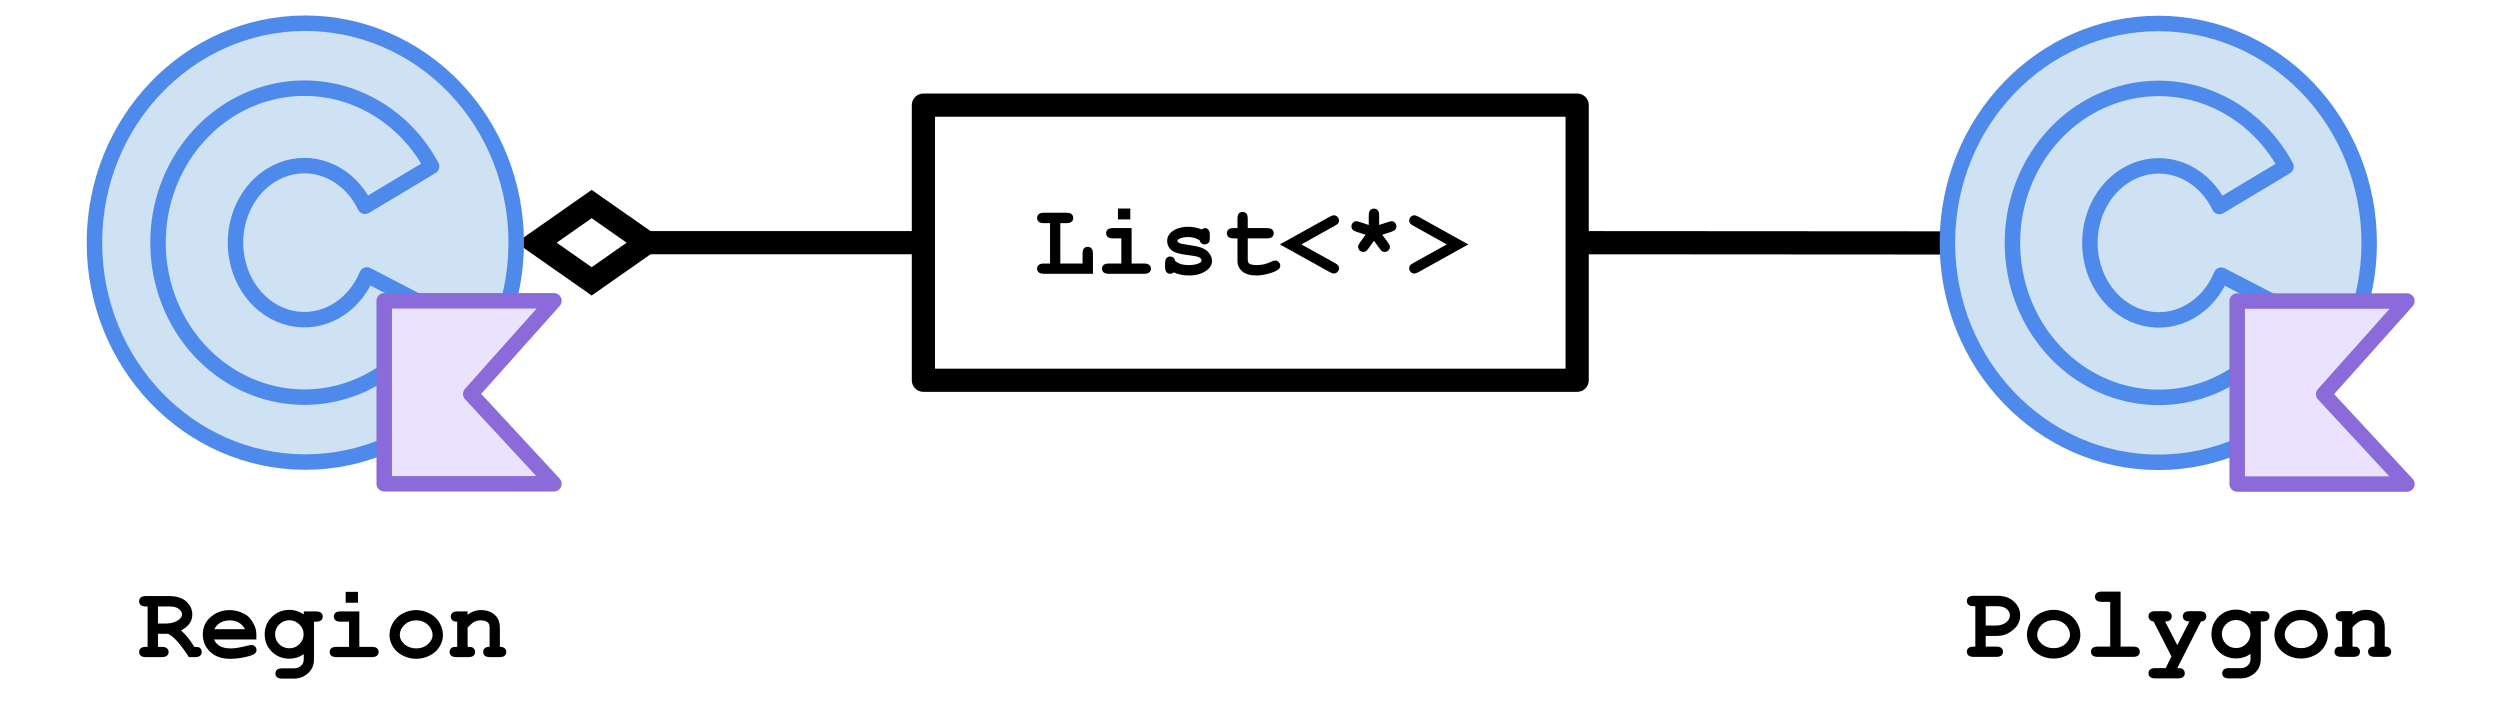
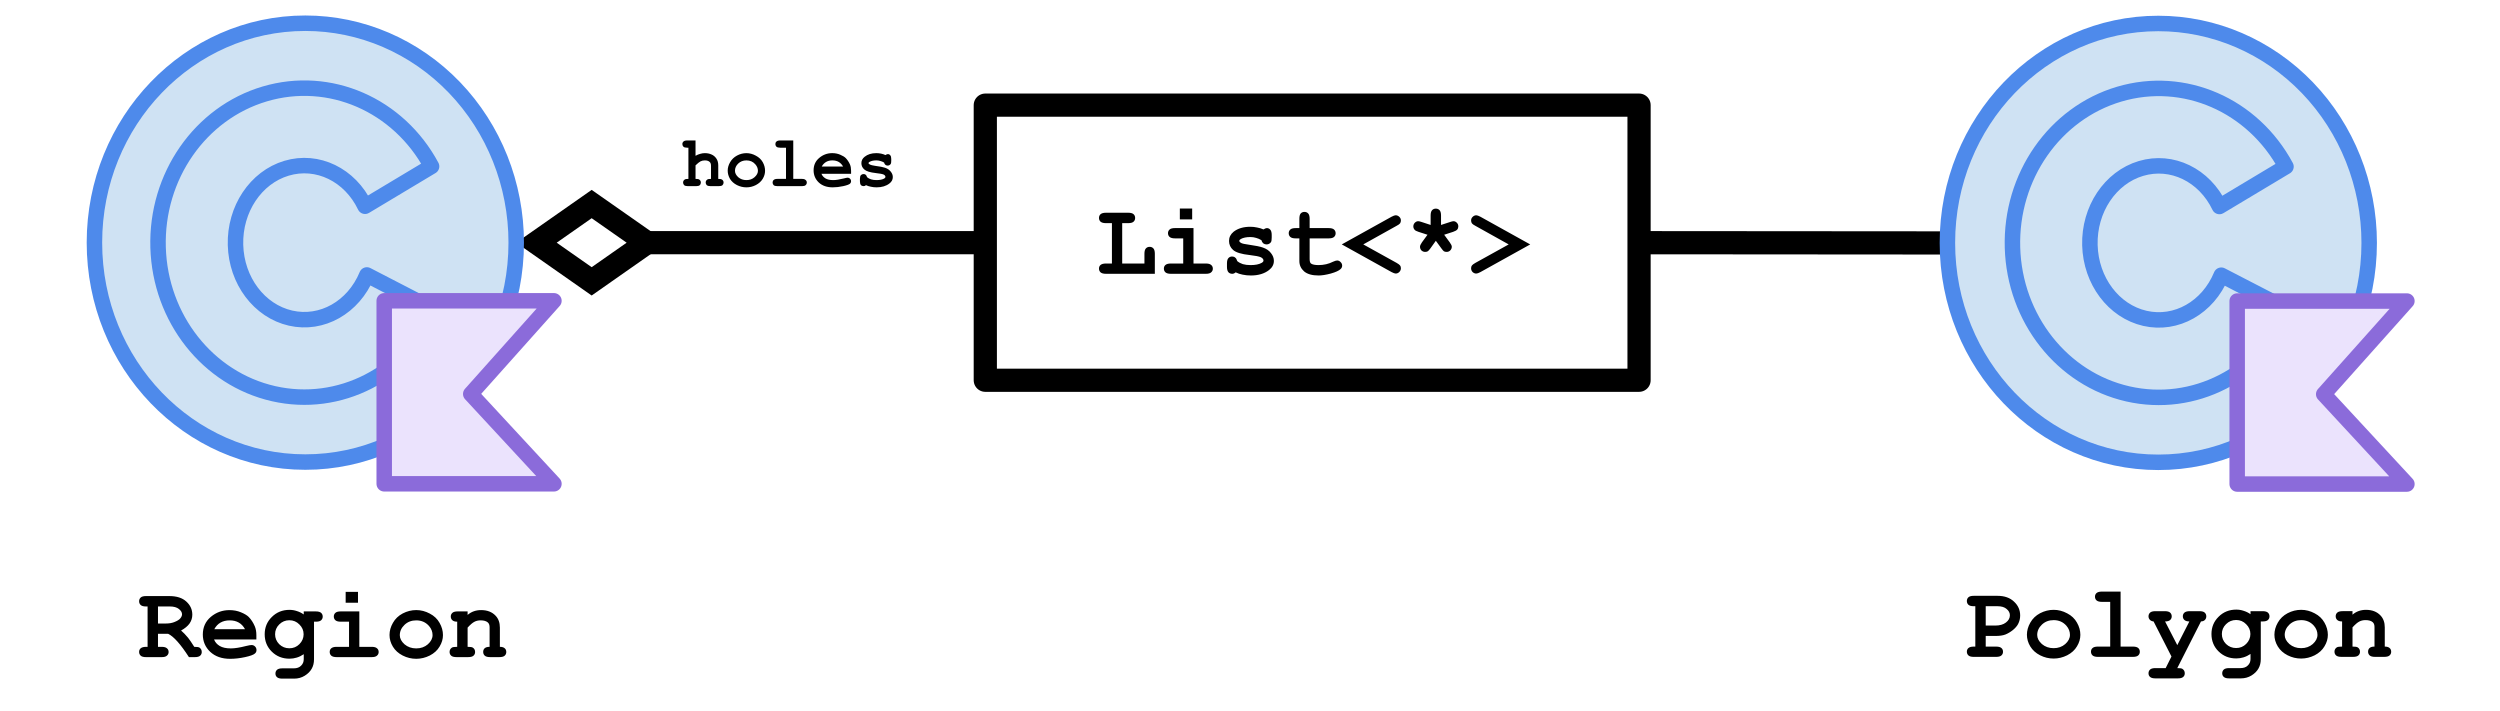
<svg xmlns="http://www.w3.org/2000/svg" version="1.1" viewBox="0.0 0.0 323.15 91.843" fill="none" stroke="none" stroke-linecap="square" stroke-miterlimit="10">
  <clipPath id="p.0">
    <path d="m0 0l323.15 0l0 91.843l-323.15 0l0 -91.843z" clip-rule="nonzero" />
  </clipPath>
  <g clip-path="url(#p.0)">
    <path fill="#000000" fill-opacity="0.0" d="m0 0l323.15 0l0 91.843l-323.15 0z" fill-rule="evenodd" />
-     <path fill="#000000" fill-opacity="0.0" d="m119.36 31.37l-52.63 0" fill-rule="evenodd" />
-     <path stroke="#000000" stroke-width="3.0" stroke-linejoin="round" stroke-linecap="butt" d="m119.36 31.37l-35.745 0" fill-rule="evenodd" />
+     <path fill="#000000" fill-opacity="0.0" d="m127.36 31.37l-60.63 0" fill-rule="evenodd" />
+     <path stroke="#000000" stroke-width="3.0" stroke-linejoin="round" stroke-linecap="butt" d="m127.36 31.37l-43.745 0" fill-rule="evenodd" />
    <path stroke="#000000" stroke-width="3.0" stroke-linecap="butt" d="m83.614 31.37l-7.135 -4.996l-7.135 4.996l7.135 4.996z" fill-rule="evenodd" />
-     <path fill="#000000" fill-opacity="0.0" d="m203.863 31.37l47.843 0.031" fill-rule="evenodd" />
-     <path stroke="#000000" stroke-width="3.0" stroke-linejoin="round" stroke-linecap="butt" d="m203.863 31.37l47.843 0.031" fill-rule="evenodd" />
+     <path fill="#000000" fill-opacity="0.0" d="m211.863 31.37l39.843 0.031" fill-rule="evenodd" />
+     <path stroke="#000000" stroke-width="3.0" stroke-linejoin="round" stroke-linecap="butt" d="m211.863 31.37l39.843 0.031" fill-rule="evenodd" />
    <path fill="#cfe2f3" d="m251.721 31.396l0 0c0 -15.664 12.205 -28.362 27.26 -28.362l0 0c7.23 0 14.163 2.988 19.276 8.307c5.112 5.319 7.984 12.533 7.984 20.055l0 0c0 15.664 -12.205 28.362 -27.26 28.362l0 0c-15.055 0 -27.26 -12.698 -27.26 -28.362z" fill-rule="evenodd" />
    <path stroke="#4e8aeb" stroke-width="2.0" stroke-linejoin="round" stroke-linecap="butt" d="m251.721 31.396l0 0c0 -15.664 12.205 -28.362 27.26 -28.362l0 0c7.23 0 14.163 2.988 19.276 8.307c5.112 5.319 7.984 12.533 7.984 20.055l0 0c0 15.664 -12.205 28.362 -27.26 28.362l0 0c-15.055 0 -27.26 -12.698 -27.26 -28.362z" fill-rule="evenodd" />
    <path fill="#cfe2f3" d="m296.027 40.174l0 0c-3.822 8.244 -12.474 12.676 -20.973 10.742c-8.498 -1.934 -14.654 -9.735 -14.92 -18.909c-0.266 -9.174 5.426 -17.358 13.797 -19.837c8.371 -2.479 17.264 1.386 21.556 9.368l-8.601 5.155c-1.951 -4.073 -6.15 -6.109 -10.142 -4.918c-3.991 1.191 -6.725 5.297 -6.603 9.915c0.122 4.618 3.069 8.536 7.116 9.461c4.047 0.925 8.132 -1.385 9.864 -5.58z" fill-rule="evenodd" />
    <path stroke="#4e8aeb" stroke-width="2.0" stroke-linejoin="round" stroke-linecap="butt" d="m296.027 40.174l0 0c-3.822 8.244 -12.474 12.676 -20.973 10.742c-8.498 -1.934 -14.654 -9.735 -14.92 -18.909c-0.266 -9.174 5.426 -17.358 13.797 -19.837c8.371 -2.479 17.264 1.386 21.556 9.368l-8.601 5.155c-1.951 -4.073 -6.15 -6.109 -10.142 -4.918c-3.991 1.191 -6.725 5.297 -6.603 9.915c0.122 4.618 3.069 8.536 7.116 9.461c4.047 0.925 8.132 -1.385 9.864 -5.58z" fill-rule="evenodd" />
    <path fill="#000000" fill-opacity="0.0" d="m242.646 63.107l77.575 0l0 25.701l-77.575 0z" fill-rule="evenodd" />
    <path fill="#000000" d="m256.674 82.204l0 1.375l1.344 0q0.484 0 0.688 0.188q0.203 0.172 0.203 0.484q0 0.281 -0.203 0.469q-0.203 0.188 -0.688 0.188l-2.891 0q-0.484 0 -0.688 -0.188q-0.203 -0.188 -0.203 -0.484q0 -0.297 0.203 -0.469q0.203 -0.188 0.688 -0.188l0.203 0l0 -5.219l-0.203 0q-0.484 0 -0.688 -0.188q-0.203 -0.188 -0.203 -0.484q0 -0.297 0.203 -0.484q0.203 -0.188 0.688 -0.188l3.062 0q1.359 0 2.141 0.75q0.797 0.734 0.797 1.797q0 0.578 -0.266 1.094q-0.203 0.391 -0.672 0.781q-0.469 0.375 -0.969 0.578q-0.484 0.188 -1.297 0.188l-1.25 0zm0 -1.344l1.234 0q0.875 0 1.375 -0.391q0.516 -0.391 0.516 -0.938q0 -0.469 -0.422 -0.812q-0.406 -0.359 -1.172 -0.359l-1.531 0l0 2.5zm12.233 1.203q0 0.766 -0.438 1.484q-0.422 0.719 -1.266 1.156q-0.844 0.422 -1.75 0.422q-0.922 0 -1.75 -0.422q-0.828 -0.422 -1.266 -1.141q-0.438 -0.719 -0.438 -1.516q0 -0.797 0.438 -1.562q0.438 -0.781 1.266 -1.219q0.844 -0.438 1.75 -0.438q0.906 0 1.75 0.453q0.844 0.438 1.266 1.203q0.438 0.766 0.438 1.578zm-1.344 0q0 -0.641 -0.453 -1.172q-0.641 -0.734 -1.656 -0.734q-0.906 0 -1.516 0.578q-0.609 0.578 -0.609 1.344q0 0.625 0.609 1.172q0.625 0.531 1.516 0.531q0.891 0 1.5 -0.531q0.609 -0.547 0.609 -1.188zm6.545 -5.594l0 7.109l1.594 0q0.484 0 0.688 0.188q0.203 0.172 0.203 0.484q0 0.281 -0.203 0.469q-0.203 0.188 -0.688 0.188l-4.531 0q-0.484 0 -0.688 -0.188q-0.203 -0.188 -0.203 -0.484q0 -0.297 0.203 -0.469q0.203 -0.188 0.688 -0.188l1.594 0l0 -5.781l-1.062 0q-0.484 0 -0.703 -0.188q-0.203 -0.188 -0.203 -0.484q0 -0.281 0.203 -0.469q0.219 -0.188 0.703 -0.188l2.406 0zm6.576 8.391l-2.312 -4.531q-0.312 -0.031 -0.484 -0.219q-0.172 -0.188 -0.172 -0.438q0 -0.297 0.203 -0.484q0.203 -0.188 0.688 -0.188l1.219 0q0.484 0 0.688 0.188q0.203 0.188 0.203 0.484q0 0.281 -0.203 0.469q-0.203 0.188 -0.656 0.188l1.578 3.062l1.562 -3.062q-0.422 0 -0.641 -0.188q-0.203 -0.188 -0.203 -0.484q0 -0.281 0.203 -0.469q0.219 -0.188 0.688 -0.188l1.266 0q0.469 0 0.672 0.188q0.203 0.188 0.203 0.484q0 0.266 -0.172 0.453q-0.172 0.188 -0.516 0.203l-3.062 6.031q0.5 0 0.656 0.094q0.312 0.203 0.312 0.578q0 0.297 -0.203 0.469q-0.203 0.188 -0.688 0.188l-2.906 0q-0.484 0 -0.688 -0.188q-0.203 -0.172 -0.203 -0.469q0 -0.297 0.203 -0.484q0.203 -0.188 0.688 -0.188l1.328 0l0.75 -1.5zm10.217 -5.469l0 -0.391l1.562 0q0.484 0 0.688 0.188q0.203 0.188 0.203 0.484q0 0.281 -0.203 0.469q-0.203 0.188 -0.688 0.188l-0.234 0l0 4.859q0 0.703 -0.297 1.219q-0.297 0.531 -0.906 0.906q-0.609 0.375 -1.375 0.375l-1.516 0q-0.484 0 -0.688 -0.188q-0.203 -0.172 -0.203 -0.469q0 -0.297 0.203 -0.484q0.203 -0.188 0.688 -0.188l1.469 0q0.625 0 0.953 -0.344q0.344 -0.328 0.344 -0.828l0 -0.656q-0.438 0.297 -0.906 0.438q-0.453 0.141 -0.938 0.141q-1.359 0 -2.281 -0.906q-0.922 -0.906 -0.922 -2.25q0 -1.328 0.922 -2.234q0.922 -0.922 2.281 -0.922q0.5 0 0.953 0.156q0.469 0.141 0.891 0.438zm-0.016 2.562q0 -0.734 -0.547 -1.266q-0.531 -0.547 -1.297 -0.547q-0.766 0 -1.312 0.547q-0.531 0.531 -0.531 1.266q0 0.734 0.531 1.281q0.547 0.531 1.312 0.531q0.766 0 1.297 -0.531q0.547 -0.547 0.547 -1.281zm10.014 0.109q0 0.766 -0.438 1.484q-0.422 0.719 -1.266 1.156q-0.844 0.422 -1.75 0.422q-0.922 0 -1.75 -0.422q-0.828 -0.422 -1.266 -1.141q-0.438 -0.719 -0.438 -1.516q0 -0.797 0.438 -1.562q0.438 -0.781 1.266 -1.219q0.844 -0.438 1.75 -0.438q0.906 0 1.75 0.453q0.844 0.438 1.266 1.203q0.438 0.766 0.438 1.578zm-1.344 0q0 -0.641 -0.453 -1.172q-0.641 -0.734 -1.656 -0.734q-0.906 0 -1.516 0.578q-0.609 0.578 -0.609 1.344q0 0.625 0.609 1.172q0.625 0.531 1.516 0.531q0.891 0 1.5 -0.531q0.609 -0.547 0.609 -1.188zm4.529 -3.062l0 0.453q0.359 -0.312 0.797 -0.469q0.438 -0.156 0.953 -0.156q1.188 0 1.875 0.734q0.547 0.578 0.547 1.531l0 2.484q0.422 0 0.625 0.188q0.203 0.172 0.203 0.484q0 0.281 -0.203 0.469q-0.203 0.188 -0.688 0.188l-1.203 0q-0.484 0 -0.688 -0.188q-0.203 -0.188 -0.203 -0.484q0 -0.297 0.188 -0.469q0.203 -0.188 0.641 -0.188l0 -2.531q0 -0.422 -0.234 -0.625q-0.312 -0.266 -0.922 -0.266q-0.469 0 -0.812 0.188q-0.344 0.172 -0.875 0.75l0 2.484q0.5 0 0.656 0.094q0.312 0.188 0.312 0.578q0 0.281 -0.203 0.469q-0.203 0.188 -0.688 0.188l-1.516 0q-0.484 0 -0.688 -0.188q-0.203 -0.188 -0.203 -0.484q0 -0.359 0.312 -0.562q0.156 -0.094 0.672 -0.094l0 -3.25q-0.422 0 -0.625 -0.188q-0.203 -0.188 -0.203 -0.484q0 -0.281 0.203 -0.469q0.203 -0.188 0.688 -0.188l1.281 0z" fill-rule="nonzero" />
    <path fill="#ebe3fd" d="m289.179 38.913l0 23.654l21.937 0l-10.753 -11.612l10.753 -12.042z" fill-rule="evenodd" />
    <path stroke="#8b6bda" stroke-width="2.0" stroke-linejoin="round" stroke-linecap="butt" d="m289.179 38.913l0 23.654l21.937 0l-10.753 -11.612l10.753 -12.042z" fill-rule="evenodd" />
-     <path fill="#000000" fill-opacity="0.0" d="m119.36 13.591l84.504 0l0 35.559l-84.504 0z" fill-rule="evenodd" />
-     <path stroke="#000000" stroke-width="3.0" stroke-linejoin="round" stroke-linecap="butt" d="m119.36 13.591l84.504 0l0 35.559l-84.504 0z" fill-rule="evenodd" />
-     <path fill="#000000" d="m137.055 28.844l0 5.219l2.875 0l0 -1.266q0 -0.484 0.188 -0.688q0.188 -0.203 0.484 -0.203q0.297 0 0.484 0.203q0.188 0.203 0.188 0.688l0 2.594l-6.328 0q-0.469 0 -0.688 -0.188q-0.203 -0.188 -0.203 -0.484q0 -0.297 0.203 -0.469q0.219 -0.188 0.688 -0.188l0.781 0l0 -5.219l-0.781 0q-0.469 0 -0.688 -0.188q-0.203 -0.188 -0.203 -0.484q0 -0.297 0.203 -0.484q0.219 -0.188 0.688 -0.188l2.891 0q0.484 0 0.688 0.188q0.203 0.188 0.203 0.484q0 0.297 -0.203 0.484q-0.203 0.188 -0.688 0.188l-0.781 0zm9.045 -1.891l0 1.406l-1.594 0l0 -1.406l1.594 0zm0.172 2.531l0 4.578l1.609 0q0.469 0 0.672 0.188q0.219 0.172 0.219 0.484q0 0.281 -0.219 0.469q-0.203 0.188 -0.672 0.188l-4.547 0q-0.469 0 -0.688 -0.188q-0.203 -0.188 -0.203 -0.484q0 -0.297 0.203 -0.469q0.219 -0.188 0.688 -0.188l1.609 0l0 -3.25l-1.078 0q-0.469 0 -0.688 -0.188q-0.203 -0.188 -0.203 -0.484q0 -0.281 0.203 -0.469q0.203 -0.188 0.688 -0.188l2.406 0zm8.779 1.562q-0.328 -0.203 -0.688 -0.297q-0.344 -0.109 -0.734 -0.109q-0.781 0 -1.234 0.25q-0.203 0.109 -0.203 0.25q0 0.141 0.266 0.281q0.219 0.109 0.938 0.203q1.328 0.188 1.844 0.375q0.688 0.234 1.047 0.719q0.375 0.469 0.375 1.0q0 0.703 -0.625 1.188q-0.906 0.703 -2.344 0.703q-0.578 0 -1.078 -0.109q-0.484 -0.094 -0.891 -0.297q-0.109 0.094 -0.219 0.141q-0.109 0.047 -0.219 0.047q-0.312 0 -0.5 -0.203q-0.188 -0.219 -0.188 -0.688l0 -0.453q0 -0.484 0.188 -0.688q0.188 -0.203 0.484 -0.203q0.234 0 0.391 0.141q0.172 0.125 0.266 0.453q0.297 0.25 0.719 0.391q0.438 0.125 1.0 0.125q0.922 0 1.422 -0.281q0.25 -0.141 0.25 -0.297q0 -0.266 -0.344 -0.438q-0.344 -0.156 -1.422 -0.281q-1.609 -0.172 -2.156 -0.656q-0.531 -0.469 -0.531 -1.172q0 -0.703 0.594 -1.188q0.828 -0.641 2.156 -0.641q0.453 0 0.875 0.094q0.438 0.078 0.828 0.25q0.125 -0.078 0.234 -0.125q0.109 -0.047 0.188 -0.047q0.281 0 0.453 0.203q0.188 0.203 0.188 0.688l0 0.328q0 0.438 -0.094 0.594q-0.219 0.297 -0.578 0.297q-0.234 0 -0.422 -0.141q-0.172 -0.156 -0.234 -0.406zm6.233 -0.234l0 2.672q0 0.438 0.172 0.578q0.281 0.203 0.984 0.203q1.016 0 1.875 -0.438q0.344 -0.156 0.531 -0.156q0.25 0 0.438 0.203q0.203 0.188 0.203 0.469q0 0.25 -0.203 0.438q-0.328 0.312 -1.266 0.578q-0.938 0.25 -1.578 0.25q-1.25 0 -1.875 -0.531q-0.609 -0.547 -0.609 -1.328l0 -2.937l-0.484 0q-0.484 0 -0.688 -0.188q-0.203 -0.188 -0.203 -0.484q0 -0.281 0.203 -0.469q0.203 -0.188 0.688 -0.188l0.484 0l0 -1.203q0 -0.484 0.172 -0.688q0.188 -0.203 0.484 -0.203q0.297 0 0.484 0.203q0.188 0.203 0.188 0.688l0 1.203l2.469 0q0.484 0 0.688 0.188q0.203 0.188 0.203 0.484q0 0.281 -0.203 0.469q-0.203 0.188 -0.688 0.188l-2.469 0zm6.936 0.781l4.312 2.391q0.328 0.188 0.438 0.328q0.109 0.141 0.109 0.359q0 0.281 -0.203 0.484q-0.203 0.203 -0.469 0.203q-0.172 0 -0.531 -0.188l-6.438 -3.578l6.438 -3.578q0.359 -0.188 0.516 -0.188q0.281 0 0.484 0.203q0.203 0.188 0.203 0.469q0 0.219 -0.109 0.375q-0.109 0.141 -0.438 0.312l-4.312 2.406zm8.295 -1.25l-1.156 -0.375q-0.406 -0.125 -0.516 -0.281q-0.156 -0.188 -0.156 -0.422q0 -0.266 0.188 -0.469q0.203 -0.203 0.438 -0.203q0.156 0 0.469 0.109l1.141 0.375l0 -1.219q0 -0.484 0.188 -0.688q0.188 -0.203 0.484 -0.203q0.297 0 0.484 0.203q0.188 0.203 0.188 0.688l0 1.219l1.156 -0.375q0.312 -0.109 0.453 -0.109q0.25 0 0.438 0.203q0.188 0.188 0.188 0.469q0 0.234 -0.141 0.406q-0.125 0.156 -0.531 0.297l-1.156 0.375l0.719 0.984q0.266 0.359 0.266 0.562q0 0.281 -0.203 0.484q-0.188 0.188 -0.469 0.188q-0.203 0 -0.344 -0.078q-0.125 -0.094 -0.328 -0.375l-0.719 -0.984l-0.703 0.984q-0.203 0.281 -0.344 0.375q-0.141 0.078 -0.328 0.078q-0.281 0 -0.484 -0.188q-0.188 -0.203 -0.188 -0.484q0 -0.203 0.25 -0.562l0.719 -0.984zm10.498 1.25l-4.312 -2.406q-0.328 -0.172 -0.438 -0.312q-0.109 -0.156 -0.109 -0.375q0 -0.281 0.203 -0.469q0.203 -0.203 0.469 -0.203q0.172 0 0.531 0.188l6.438 3.578l-6.438 3.578q-0.359 0.188 -0.531 0.188q-0.266 0 -0.469 -0.188q-0.203 -0.203 -0.203 -0.5q0 -0.219 0.109 -0.359q0.109 -0.141 0.438 -0.328l4.312 -2.391z" fill-rule="nonzero" />
+     <path fill="#000000" fill-opacity="0.0" d="m127.36 13.591l84.504 0l0 35.559l-84.504 0z" fill-rule="evenodd" />
+     <path stroke="#000000" stroke-width="3.0" stroke-linejoin="round" stroke-linecap="butt" d="m127.36 13.591l84.504 0l0 35.559l-84.504 0z" fill-rule="evenodd" />
+     <path fill="#000000" d="m145.055 28.844l0 5.219l2.875 0l0 -1.266q0 -0.484 0.188 -0.688q0.188 -0.203 0.484 -0.203q0.297 0 0.484 0.203q0.188 0.203 0.188 0.688l0 2.594l-6.328 0q-0.469 0 -0.688 -0.188q-0.203 -0.188 -0.203 -0.484q0 -0.297 0.203 -0.469q0.219 -0.188 0.688 -0.188l0.781 0l0 -5.219l-0.781 0q-0.469 0 -0.688 -0.188q-0.203 -0.188 -0.203 -0.484q0 -0.297 0.203 -0.484q0.219 -0.188 0.688 -0.188l2.891 0q0.484 0 0.688 0.188q0.203 0.188 0.203 0.484q0 0.297 -0.203 0.484q-0.203 0.188 -0.688 0.188l-0.781 0zm9.045 -1.891l0 1.406l-1.594 0l0 -1.406l1.594 0zm0.172 2.531l0 4.578l1.609 0q0.469 0 0.672 0.188q0.219 0.172 0.219 0.484q0 0.281 -0.219 0.469q-0.203 0.188 -0.672 0.188l-4.547 0q-0.469 0 -0.688 -0.188q-0.203 -0.188 -0.203 -0.484q0 -0.297 0.203 -0.469q0.219 -0.188 0.688 -0.188l1.609 0l0 -3.25l-1.078 0q-0.469 0 -0.688 -0.188q-0.203 -0.188 -0.203 -0.484q0 -0.281 0.203 -0.469q0.203 -0.188 0.688 -0.188l2.406 0zm8.779 1.562q-0.328 -0.203 -0.688 -0.297q-0.344 -0.109 -0.734 -0.109q-0.781 0 -1.234 0.25q-0.203 0.109 -0.203 0.25q0 0.141 0.266 0.281q0.219 0.109 0.938 0.203q1.328 0.188 1.844 0.375q0.688 0.234 1.047 0.719q0.375 0.469 0.375 1.0q0 0.703 -0.625 1.188q-0.906 0.703 -2.344 0.703q-0.578 0 -1.078 -0.109q-0.484 -0.094 -0.891 -0.297q-0.109 0.094 -0.219 0.141q-0.109 0.047 -0.219 0.047q-0.312 0 -0.5 -0.203q-0.188 -0.219 -0.188 -0.688l0 -0.453q0 -0.484 0.188 -0.688q0.188 -0.203 0.484 -0.203q0.234 0 0.391 0.141q0.172 0.125 0.266 0.453q0.297 0.25 0.719 0.391q0.438 0.125 1.0 0.125q0.922 0 1.422 -0.281q0.25 -0.141 0.25 -0.297q0 -0.266 -0.344 -0.438q-0.344 -0.156 -1.422 -0.281q-1.609 -0.172 -2.156 -0.656q-0.531 -0.469 -0.531 -1.172q0 -0.703 0.594 -1.188q0.828 -0.641 2.156 -0.641q0.453 0 0.875 0.094q0.438 0.078 0.828 0.25q0.125 -0.078 0.234 -0.125q0.109 -0.047 0.188 -0.047q0.281 0 0.453 0.203q0.188 0.203 0.188 0.688l0 0.328q0 0.438 -0.094 0.594q-0.219 0.297 -0.578 0.297q-0.234 0 -0.422 -0.141q-0.172 -0.156 -0.234 -0.406zm6.233 -0.234l0 2.672q0 0.438 0.172 0.578q0.281 0.203 0.984 0.203q1.016 0 1.875 -0.438q0.344 -0.156 0.531 -0.156q0.25 0 0.438 0.203q0.203 0.188 0.203 0.469q0 0.25 -0.203 0.438q-0.328 0.312 -1.266 0.578q-0.938 0.25 -1.578 0.25q-1.25 0 -1.875 -0.531q-0.609 -0.547 -0.609 -1.328l0 -2.937l-0.484 0q-0.484 0 -0.688 -0.188q-0.203 -0.188 -0.203 -0.484q0 -0.281 0.203 -0.469q0.203 -0.188 0.688 -0.188l0.484 0l0 -1.203q0 -0.484 0.172 -0.688q0.188 -0.203 0.484 -0.203q0.297 0 0.484 0.203q0.188 0.203 0.188 0.688l0 1.203l2.469 0q0.484 0 0.688 0.188q0.203 0.188 0.203 0.484q0 0.281 -0.203 0.469q-0.203 0.188 -0.688 0.188l-2.469 0zm6.936 0.781l4.312 2.391q0.328 0.188 0.438 0.328q0.109 0.141 0.109 0.359q0 0.281 -0.203 0.484q-0.203 0.203 -0.469 0.203q-0.172 0 -0.531 -0.188l-6.438 -3.578l6.438 -3.578q0.359 -0.188 0.516 -0.188q0.281 0 0.484 0.203q0.203 0.188 0.203 0.469q0 0.219 -0.109 0.375q-0.109 0.141 -0.438 0.312l-4.312 2.406zm8.295 -1.25l-1.156 -0.375q-0.406 -0.125 -0.516 -0.281q-0.156 -0.188 -0.156 -0.422q0 -0.266 0.188 -0.469q0.203 -0.203 0.438 -0.203q0.156 0 0.469 0.109l1.141 0.375l0 -1.219q0 -0.484 0.188 -0.688q0.188 -0.203 0.484 -0.203q0.297 0 0.484 0.203q0.188 0.203 0.188 0.688l0 1.219l1.156 -0.375q0.312 -0.109 0.453 -0.109q0.25 0 0.438 0.203q0.188 0.188 0.188 0.469q0 0.234 -0.141 0.406q-0.125 0.156 -0.531 0.297l-1.156 0.375l0.719 0.984q0.266 0.359 0.266 0.562q0 0.281 -0.203 0.484q-0.188 0.188 -0.469 0.188q-0.203 0 -0.344 -0.078q-0.125 -0.094 -0.328 -0.375l-0.719 -0.984l-0.703 0.984q-0.203 0.281 -0.344 0.375q-0.141 0.078 -0.328 0.078q-0.281 0 -0.484 -0.188q-0.188 -0.203 -0.188 -0.484q0 -0.203 0.25 -0.562l0.719 -0.984zm10.498 1.25l-4.312 -2.406q-0.328 -0.172 -0.438 -0.312q-0.109 -0.156 -0.109 -0.375q0 -0.281 0.203 -0.469q0.203 -0.203 0.469 -0.203q0.172 0 0.531 0.188l6.438 3.578l-6.438 3.578q-0.359 0.188 -0.531 0.188q-0.266 0 -0.469 -0.188q-0.203 -0.203 -0.203 -0.5q0 -0.219 0.109 -0.359q0.109 -0.141 0.438 -0.328l4.312 -2.391z" fill-rule="nonzero" />
    <path fill="#cfe2f3" d="m12.206 31.364l0 0c0 -15.664 12.205 -28.362 27.26 -28.362l0 0c7.23 0 14.163 2.988 19.276 8.307c5.112 5.319 7.984 12.533 7.984 20.055l0 0c0 15.664 -12.205 28.362 -27.26 28.362l0 0c-15.055 0 -27.26 -12.698 -27.26 -28.362z" fill-rule="evenodd" />
    <path stroke="#4e8aeb" stroke-width="2.0" stroke-linejoin="round" stroke-linecap="butt" d="m12.206 31.364l0 0c0 -15.664 12.205 -28.362 27.26 -28.362l0 0c7.23 0 14.163 2.988 19.276 8.307c5.112 5.319 7.984 12.533 7.984 20.055l0 0c0 15.664 -12.205 28.362 -27.26 28.362l0 0c-15.055 0 -27.26 -12.698 -27.26 -28.362z" fill-rule="evenodd" />
    <path fill="#cfe2f3" d="m56.327 40.143l0 0c-3.822 8.244 -12.474 12.676 -20.973 10.742c-8.498 -1.934 -14.654 -9.735 -14.92 -18.909c-0.266 -9.174 5.426 -17.358 13.797 -19.837c8.371 -2.479 17.264 1.386 21.556 9.368l-8.601 5.155c-1.951 -4.073 -6.15 -6.109 -10.142 -4.918c-3.991 1.191 -6.725 5.297 -6.603 9.915c0.122 4.618 3.069 8.536 7.116 9.461c4.047 0.925 8.132 -1.385 9.864 -5.58z" fill-rule="evenodd" />
    <path stroke="#4e8aeb" stroke-width="2.0" stroke-linejoin="round" stroke-linecap="butt" d="m56.327 40.143l0 0c-3.822 8.244 -12.474 12.676 -20.973 10.742c-8.498 -1.934 -14.654 -9.735 -14.92 -18.909c-0.266 -9.174 5.426 -17.358 13.797 -19.837c8.371 -2.479 17.264 1.386 21.556 9.368l-8.601 5.155c-1.951 -4.073 -6.15 -6.109 -10.142 -4.918c-3.991 1.191 -6.725 5.297 -6.603 9.915c0.122 4.618 3.069 8.536 7.116 9.461c4.047 0.925 8.132 -1.385 9.864 -5.58z" fill-rule="evenodd" />
    <path fill="#000000" fill-opacity="0.0" d="m3.003 63.139l77.575 0l0 25.701l-77.575 0z" fill-rule="evenodd" />
    <path fill="#000000" d="m20.421 81.923l0 1.688l0.484 0q0.469 0 0.672 0.188q0.219 0.172 0.219 0.484q0 0.281 -0.219 0.469q-0.203 0.188 -0.672 0.188l-2.031 0q-0.484 0 -0.688 -0.188q-0.203 -0.188 -0.203 -0.484q0 -0.297 0.203 -0.469q0.219 -0.188 0.688 -0.188l0.203 0l0 -5.219l-0.203 0q-0.484 0 -0.688 -0.188q-0.203 -0.188 -0.203 -0.484q0 -0.297 0.203 -0.484q0.203 -0.188 0.688 -0.188l3.016 0q1.422 0 2.188 0.703q0.781 0.703 0.781 1.703q0 0.625 -0.359 1.141q-0.359 0.5 -1.094 0.906q0.422 0.359 0.906 0.938q0.297 0.375 0.797 1.172q0.516 0 0.672 0.094q0.297 0.203 0.297 0.578q0 0.281 -0.203 0.469q-0.203 0.188 -0.688 0.188l-0.766 0q-1.609 -2.5 -2.688 -3.016l-1.312 0zm0 -1.328l1.031 0q0.594 0 1.047 -0.172q0.609 -0.234 0.812 -0.5q0.219 -0.266 0.219 -0.516q0 -0.375 -0.406 -0.688q-0.406 -0.328 -1.172 -0.328l-1.531 0l0 2.203zm12.717 2.062l-5.469 0q0.203 0.531 0.734 0.844q0.531 0.312 1.438 0.312q0.75 0 1.969 -0.312q0.516 -0.125 0.703 -0.125q0.266 0 0.453 0.188q0.188 0.188 0.188 0.469q0 0.266 -0.203 0.438q-0.266 0.25 -1.281 0.469q-1.0 0.219 -1.922 0.219q-1.609 0 -2.578 -0.906q-0.953 -0.906 -0.953 -2.234q0 -1.406 1.031 -2.281q1.047 -0.875 2.406 -0.875q0.812 0 1.484 0.281q0.688 0.281 1.016 0.609q0.469 0.484 0.781 1.203q0.203 0.484 0.203 1.141l0 0.562zm-1.469 -1.328q-0.312 -0.578 -0.812 -0.859q-0.484 -0.281 -1.172 -0.281q-0.672 0 -1.172 0.281q-0.5 0.281 -0.812 0.859l3.969 0zm7.592 -1.906l0 -0.391l1.562 0q0.484 0 0.688 0.188q0.203 0.188 0.203 0.484q0 0.281 -0.203 0.469q-0.203 0.188 -0.688 0.188l-0.234 0l0 4.859q0 0.703 -0.297 1.219q-0.297 0.531 -0.906 0.906q-0.609 0.375 -1.375 0.375l-1.516 0q-0.484 0 -0.688 -0.188q-0.203 -0.172 -0.203 -0.469q0 -0.297 0.203 -0.484q0.203 -0.188 0.688 -0.188l1.469 0q0.625 0 0.953 -0.344q0.344 -0.328 0.344 -0.828l0 -0.656q-0.438 0.297 -0.906 0.438q-0.453 0.141 -0.938 0.141q-1.359 0 -2.281 -0.906q-0.922 -0.906 -0.922 -2.25q0 -1.328 0.922 -2.234q0.922 -0.922 2.281 -0.922q0.5 0 0.953 0.156q0.469 0.141 0.891 0.438zm-0.016 2.562q0 -0.734 -0.547 -1.266q-0.531 -0.547 -1.297 -0.547q-0.766 0 -1.312 0.547q-0.531 0.531 -0.531 1.266q0 0.734 0.531 1.281q0.547 0.531 1.312 0.531q0.766 0 1.297 -0.531q0.547 -0.547 0.547 -1.281zm7.029 -5.484l0 1.406l-1.594 0l0 -1.406l1.594 0zm0.172 2.531l0 4.578l1.609 0q0.469 0 0.672 0.188q0.219 0.172 0.219 0.484q0 0.281 -0.219 0.469q-0.203 0.188 -0.672 0.188l-4.547 0q-0.469 0 -0.688 -0.188q-0.203 -0.188 -0.203 -0.484q0 -0.297 0.203 -0.469q0.219 -0.188 0.688 -0.188l1.609 0l0 -3.25l-1.078 0q-0.469 0 -0.688 -0.188q-0.203 -0.188 -0.203 -0.484q0 -0.281 0.203 -0.469q0.203 -0.188 0.688 -0.188l2.406 0zm10.811 3.062q0 0.766 -0.438 1.484q-0.422 0.719 -1.266 1.156q-0.844 0.422 -1.75 0.422q-0.922 0 -1.75 -0.422q-0.828 -0.422 -1.266 -1.141q-0.438 -0.719 -0.438 -1.516q0 -0.797 0.438 -1.562q0.438 -0.781 1.266 -1.219q0.844 -0.438 1.75 -0.438q0.906 0 1.75 0.453q0.844 0.438 1.266 1.203q0.438 0.766 0.438 1.578zm-1.344 0q0 -0.641 -0.453 -1.172q-0.641 -0.734 -1.656 -0.734q-0.906 0 -1.516 0.578q-0.609 0.578 -0.609 1.344q0 0.625 0.609 1.172q0.625 0.531 1.516 0.531q0.891 0 1.5 -0.531q0.609 -0.547 0.609 -1.188zm4.529 -3.062l0 0.453q0.359 -0.312 0.797 -0.469q0.438 -0.156 0.953 -0.156q1.188 0 1.875 0.734q0.547 0.578 0.547 1.531l0 2.484q0.422 0 0.625 0.188q0.203 0.172 0.203 0.484q0 0.281 -0.203 0.469q-0.203 0.188 -0.688 0.188l-1.203 0q-0.484 0 -0.688 -0.188q-0.203 -0.188 -0.203 -0.484q0 -0.297 0.188 -0.469q0.203 -0.188 0.641 -0.188l0 -2.531q0 -0.422 -0.234 -0.625q-0.312 -0.266 -0.922 -0.266q-0.469 0 -0.812 0.188q-0.344 0.172 -0.875 0.75l0 2.484q0.5 0 0.656 0.094q0.312 0.188 0.312 0.578q0 0.281 -0.203 0.469q-0.203 0.188 -0.688 0.188l-1.516 0q-0.484 0 -0.688 -0.188q-0.203 -0.188 -0.203 -0.484q0 -0.359 0.312 -0.562q0.156 -0.094 0.672 -0.094l0 -3.25q-0.422 0 -0.625 -0.188q-0.203 -0.188 -0.203 -0.484q0 -0.281 0.203 -0.469q0.203 -0.188 0.688 -0.188l1.281 0z" fill-rule="nonzero" />
    <path fill="#ebe3fd" d="m49.664 38.882l0 23.654l21.937 0l-10.753 -11.612l10.753 -12.042z" fill-rule="evenodd" />
    <path stroke="#8b6bda" stroke-width="2.0" stroke-linejoin="round" stroke-linecap="butt" d="m49.664 38.882l0 23.654l21.937 0l-10.753 -11.612l10.753 -12.042z" fill-rule="evenodd" />
+     <path fill="#000000" fill-opacity="0.0" d="m85.076 12.101l36.535 0l0 18.961l-36.535 0z" fill-rule="evenodd" />
+     <path fill="#000000" d="m89.904 18.155l0 1.984q0.297 -0.172 0.594 -0.25q0.297 -0.094 0.609 -0.094q0.484 0 0.859 0.172q0.375 0.156 0.625 0.516q0.25 0.359 0.25 0.891l0 1.75q0.359 0 0.469 0.078q0.219 0.141 0.219 0.391q0 0.203 -0.141 0.344q-0.141 0.125 -0.484 0.125l-1.062 0q-0.328 0 -0.484 -0.125q-0.141 -0.141 -0.141 -0.344q0 -0.25 0.219 -0.391q0.109 -0.078 0.469 -0.078l0 -1.688q0 -0.359 -0.172 -0.5q-0.203 -0.203 -0.625 -0.203q-0.312 0 -0.562 0.125q-0.234 0.125 -0.641 0.516l0 1.75q0.375 0 0.469 0.078q0.219 0.141 0.219 0.391q0 0.203 -0.141 0.344q-0.141 0.125 -0.469 0.125l-1.062 0q-0.344 0 -0.484 -0.125q-0.141 -0.141 -0.141 -0.344q0 -0.25 0.219 -0.391q0.109 -0.078 0.469 -0.078l0 -4.031l-0.156 0q-0.344 0 -0.484 -0.125q-0.141 -0.141 -0.141 -0.344q0 -0.203 0.141 -0.328q0.141 -0.141 0.484 -0.141l1.078 0zm8.988 3.922q0 0.531 -0.297 1.031q-0.297 0.5 -0.891 0.812q-0.578 0.297 -1.219 0.297q-0.641 0 -1.234 -0.297q-0.578 -0.297 -0.891 -0.797q-0.297 -0.516 -0.297 -1.062q0 -0.562 0.312 -1.094q0.312 -0.547 0.891 -0.859q0.578 -0.312 1.219 -0.312q0.625 0 1.219 0.328q0.594 0.312 0.891 0.844q0.297 0.531 0.297 1.109zm-0.922 0q0 -0.453 -0.328 -0.828q-0.438 -0.516 -1.156 -0.516q-0.641 0 -1.062 0.406q-0.422 0.406 -0.422 0.938q0 0.438 0.422 0.828q0.438 0.375 1.062 0.375q0.625 0 1.047 -0.375q0.438 -0.391 0.438 -0.828zm4.567 -3.922l0 4.969l1.125 0q0.328 0 0.469 0.141q0.156 0.125 0.156 0.328q0 0.203 -0.156 0.344q-0.141 0.125 -0.469 0.125l-3.172 0q-0.344 0 -0.484 -0.125q-0.141 -0.141 -0.141 -0.344q0 -0.203 0.141 -0.328q0.141 -0.141 0.484 -0.141l1.109 0l0 -4.031l-0.75 0q-0.328 0 -0.484 -0.125q-0.141 -0.141 -0.141 -0.344q0 -0.203 0.141 -0.328q0.156 -0.141 0.484 -0.141l1.688 0zm7.473 4.312l-3.828 0q0.141 0.359 0.516 0.594q0.375 0.219 1.0 0.219q0.531 0 1.391 -0.219q0.344 -0.094 0.484 -0.094q0.188 0 0.312 0.141q0.125 0.125 0.125 0.312q0 0.188 -0.125 0.312q-0.188 0.172 -0.891 0.328q-0.703 0.156 -1.359 0.156q-1.125 0 -1.797 -0.625q-0.672 -0.641 -0.672 -1.578q0 -0.984 0.719 -1.594q0.734 -0.625 1.688 -0.625q0.562 0 1.031 0.203q0.484 0.203 0.719 0.438q0.328 0.344 0.547 0.828q0.141 0.344 0.141 0.812l0 0.391zm-1.031 -0.938q-0.219 -0.391 -0.562 -0.594q-0.344 -0.203 -0.828 -0.203q-0.469 0 -0.812 0.203q-0.344 0.203 -0.562 0.594l2.766 0zm5.301 -0.516q-0.234 -0.141 -0.484 -0.203q-0.25 -0.078 -0.516 -0.078q-0.547 0 -0.875 0.188q-0.141 0.078 -0.141 0.156q0 0.109 0.203 0.203q0.141 0.078 0.641 0.156q0.938 0.125 1.297 0.25q0.484 0.172 0.734 0.5q0.266 0.328 0.266 0.703q0 0.5 -0.438 0.828q-0.641 0.5 -1.656 0.5q-0.391 0 -0.734 -0.078q-0.344 -0.062 -0.641 -0.203q-0.062 0.062 -0.141 0.094q-0.078 0.031 -0.156 0.031q-0.219 0 -0.359 -0.141q-0.125 -0.156 -0.125 -0.484l0 -0.312q0 -0.344 0.125 -0.484q0.141 -0.141 0.344 -0.141q0.172 0 0.281 0.094q0.109 0.094 0.172 0.312q0.219 0.188 0.516 0.281q0.312 0.094 0.703 0.094q0.641 0 1.0 -0.203q0.156 -0.094 0.156 -0.203q0 -0.188 -0.234 -0.312q-0.25 -0.109 -1.0 -0.188q-1.125 -0.125 -1.5 -0.469q-0.375 -0.328 -0.375 -0.812q0 -0.5 0.422 -0.828q0.578 -0.469 1.5 -0.469q0.328 0 0.625 0.062q0.297 0.062 0.562 0.188q0.094 -0.062 0.172 -0.094q0.078 -0.031 0.141 -0.031q0.188 0 0.312 0.156q0.125 0.141 0.125 0.469l0 0.234q0 0.297 -0.062 0.406q-0.156 0.219 -0.406 0.219q-0.172 0 -0.297 -0.109q-0.125 -0.109 -0.156 -0.281z" fill-rule="nonzero" />
  </g>
</svg>
